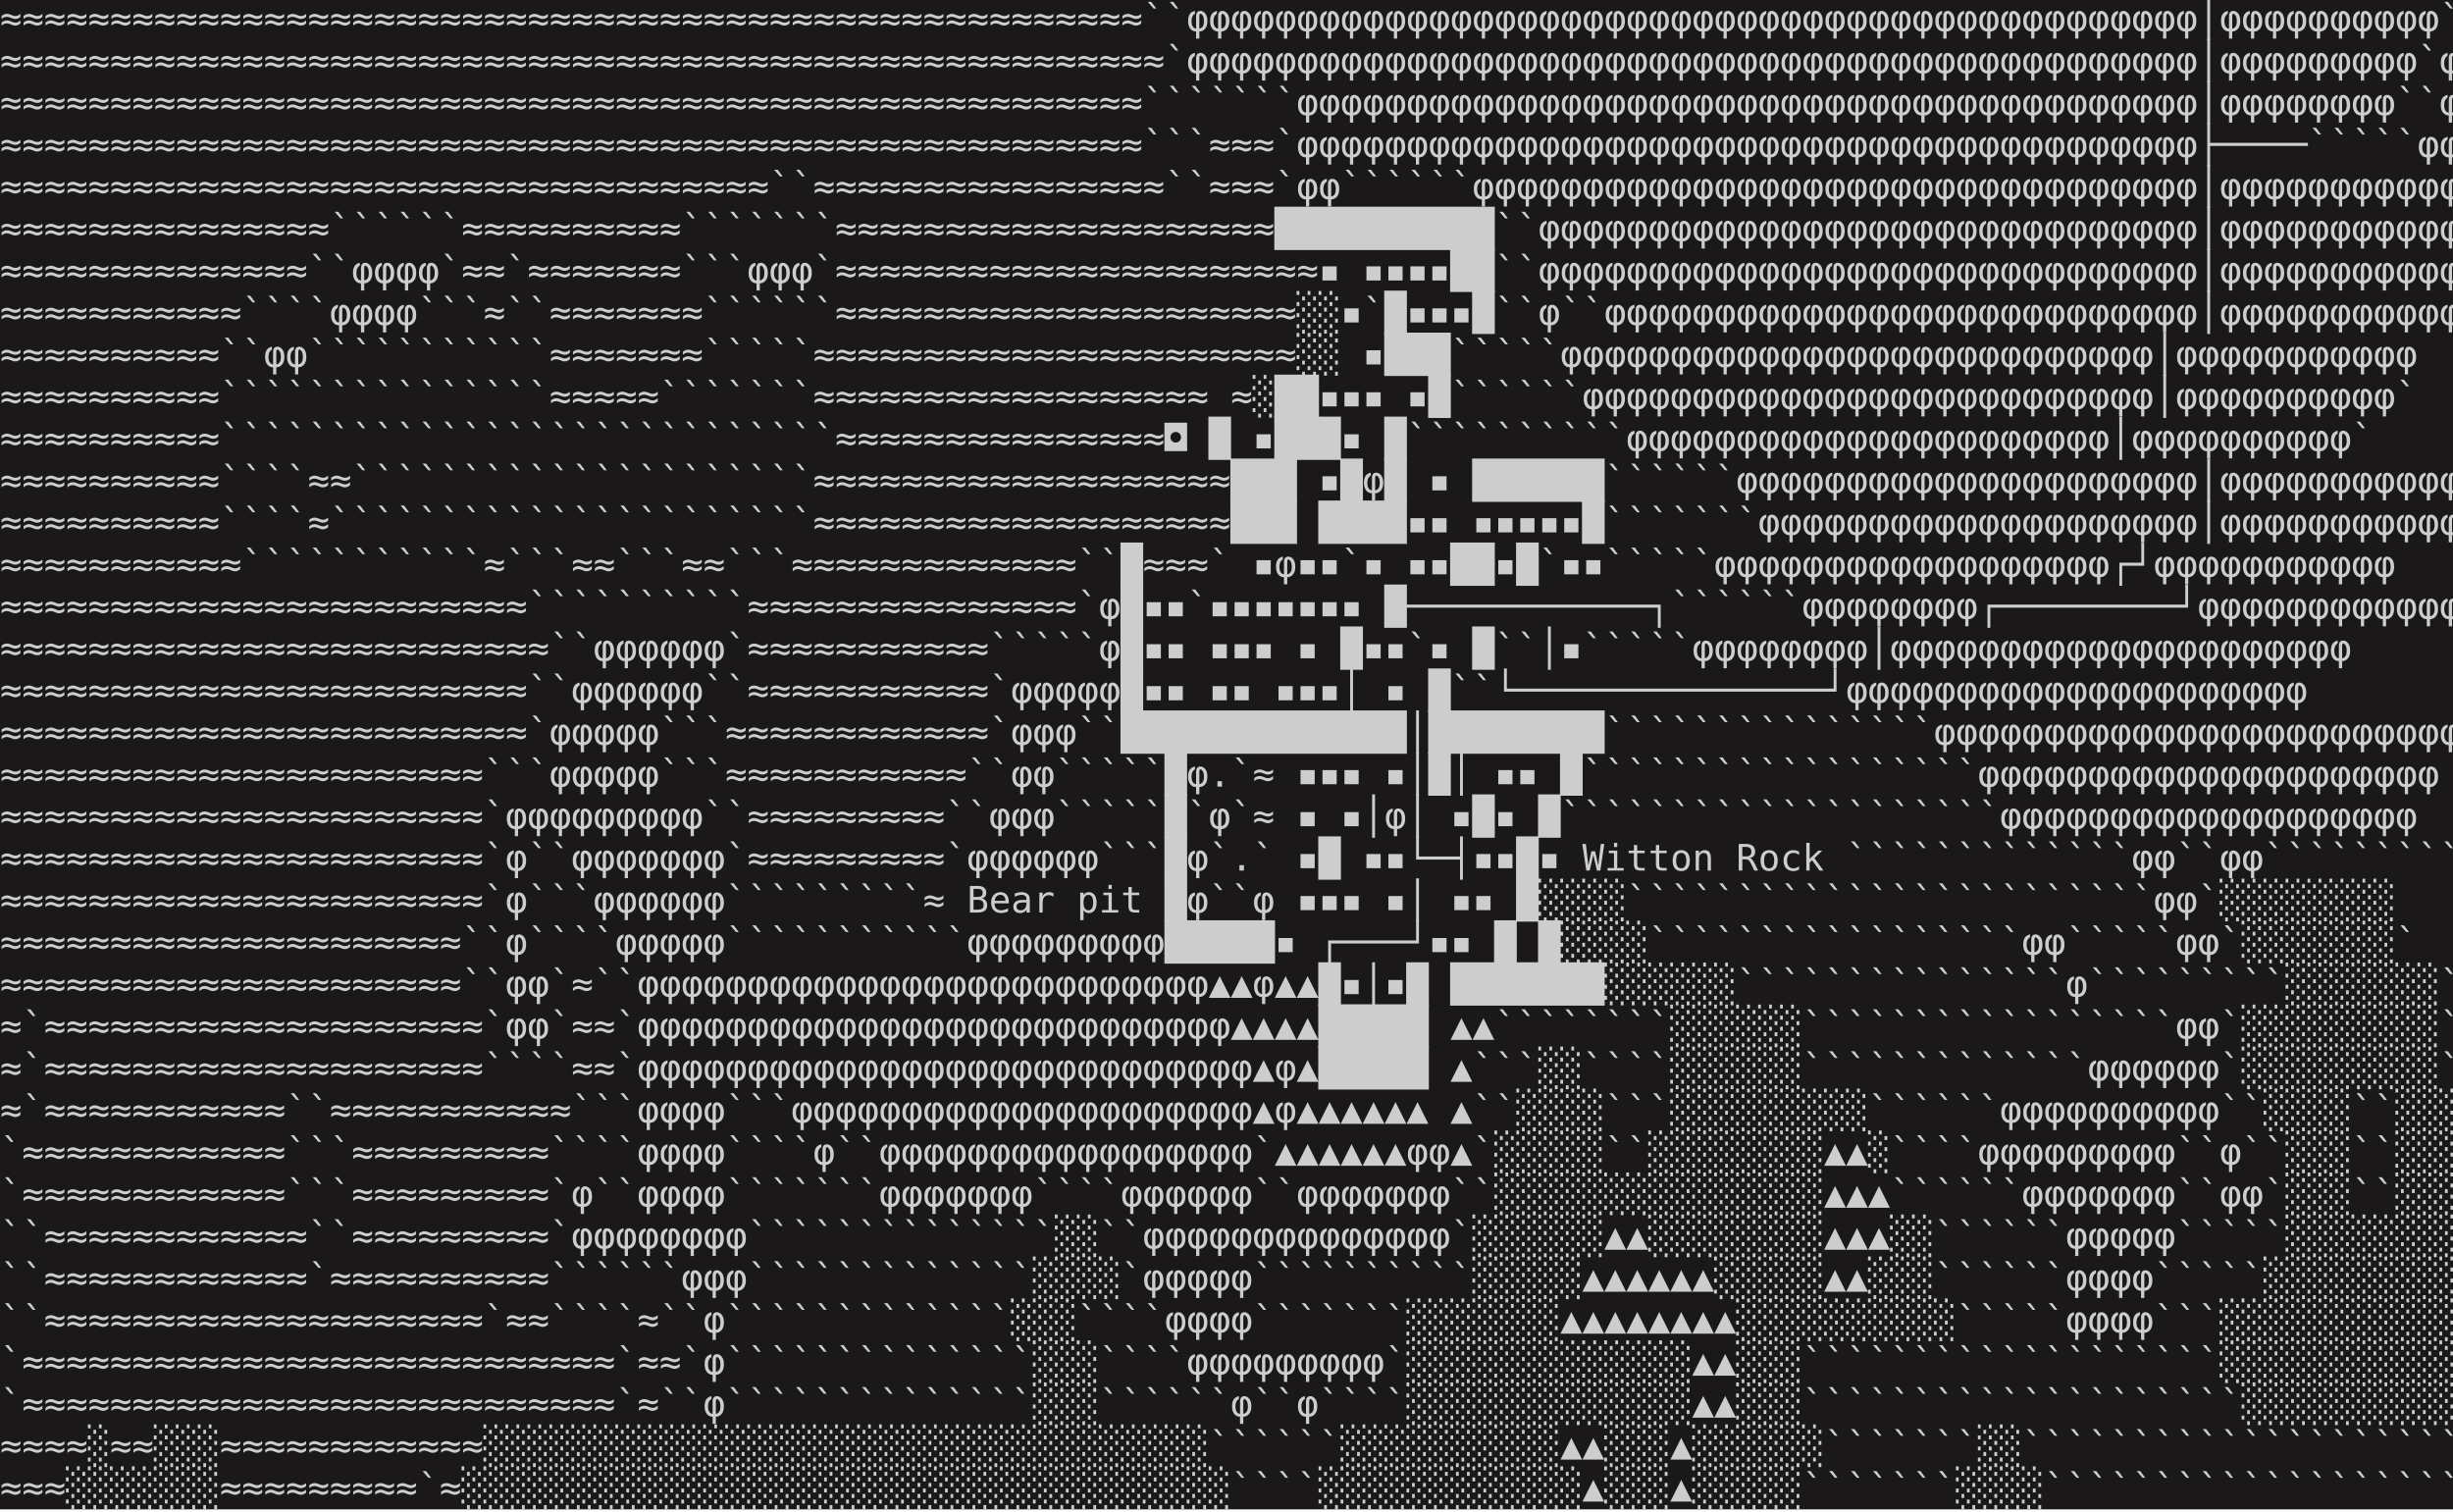
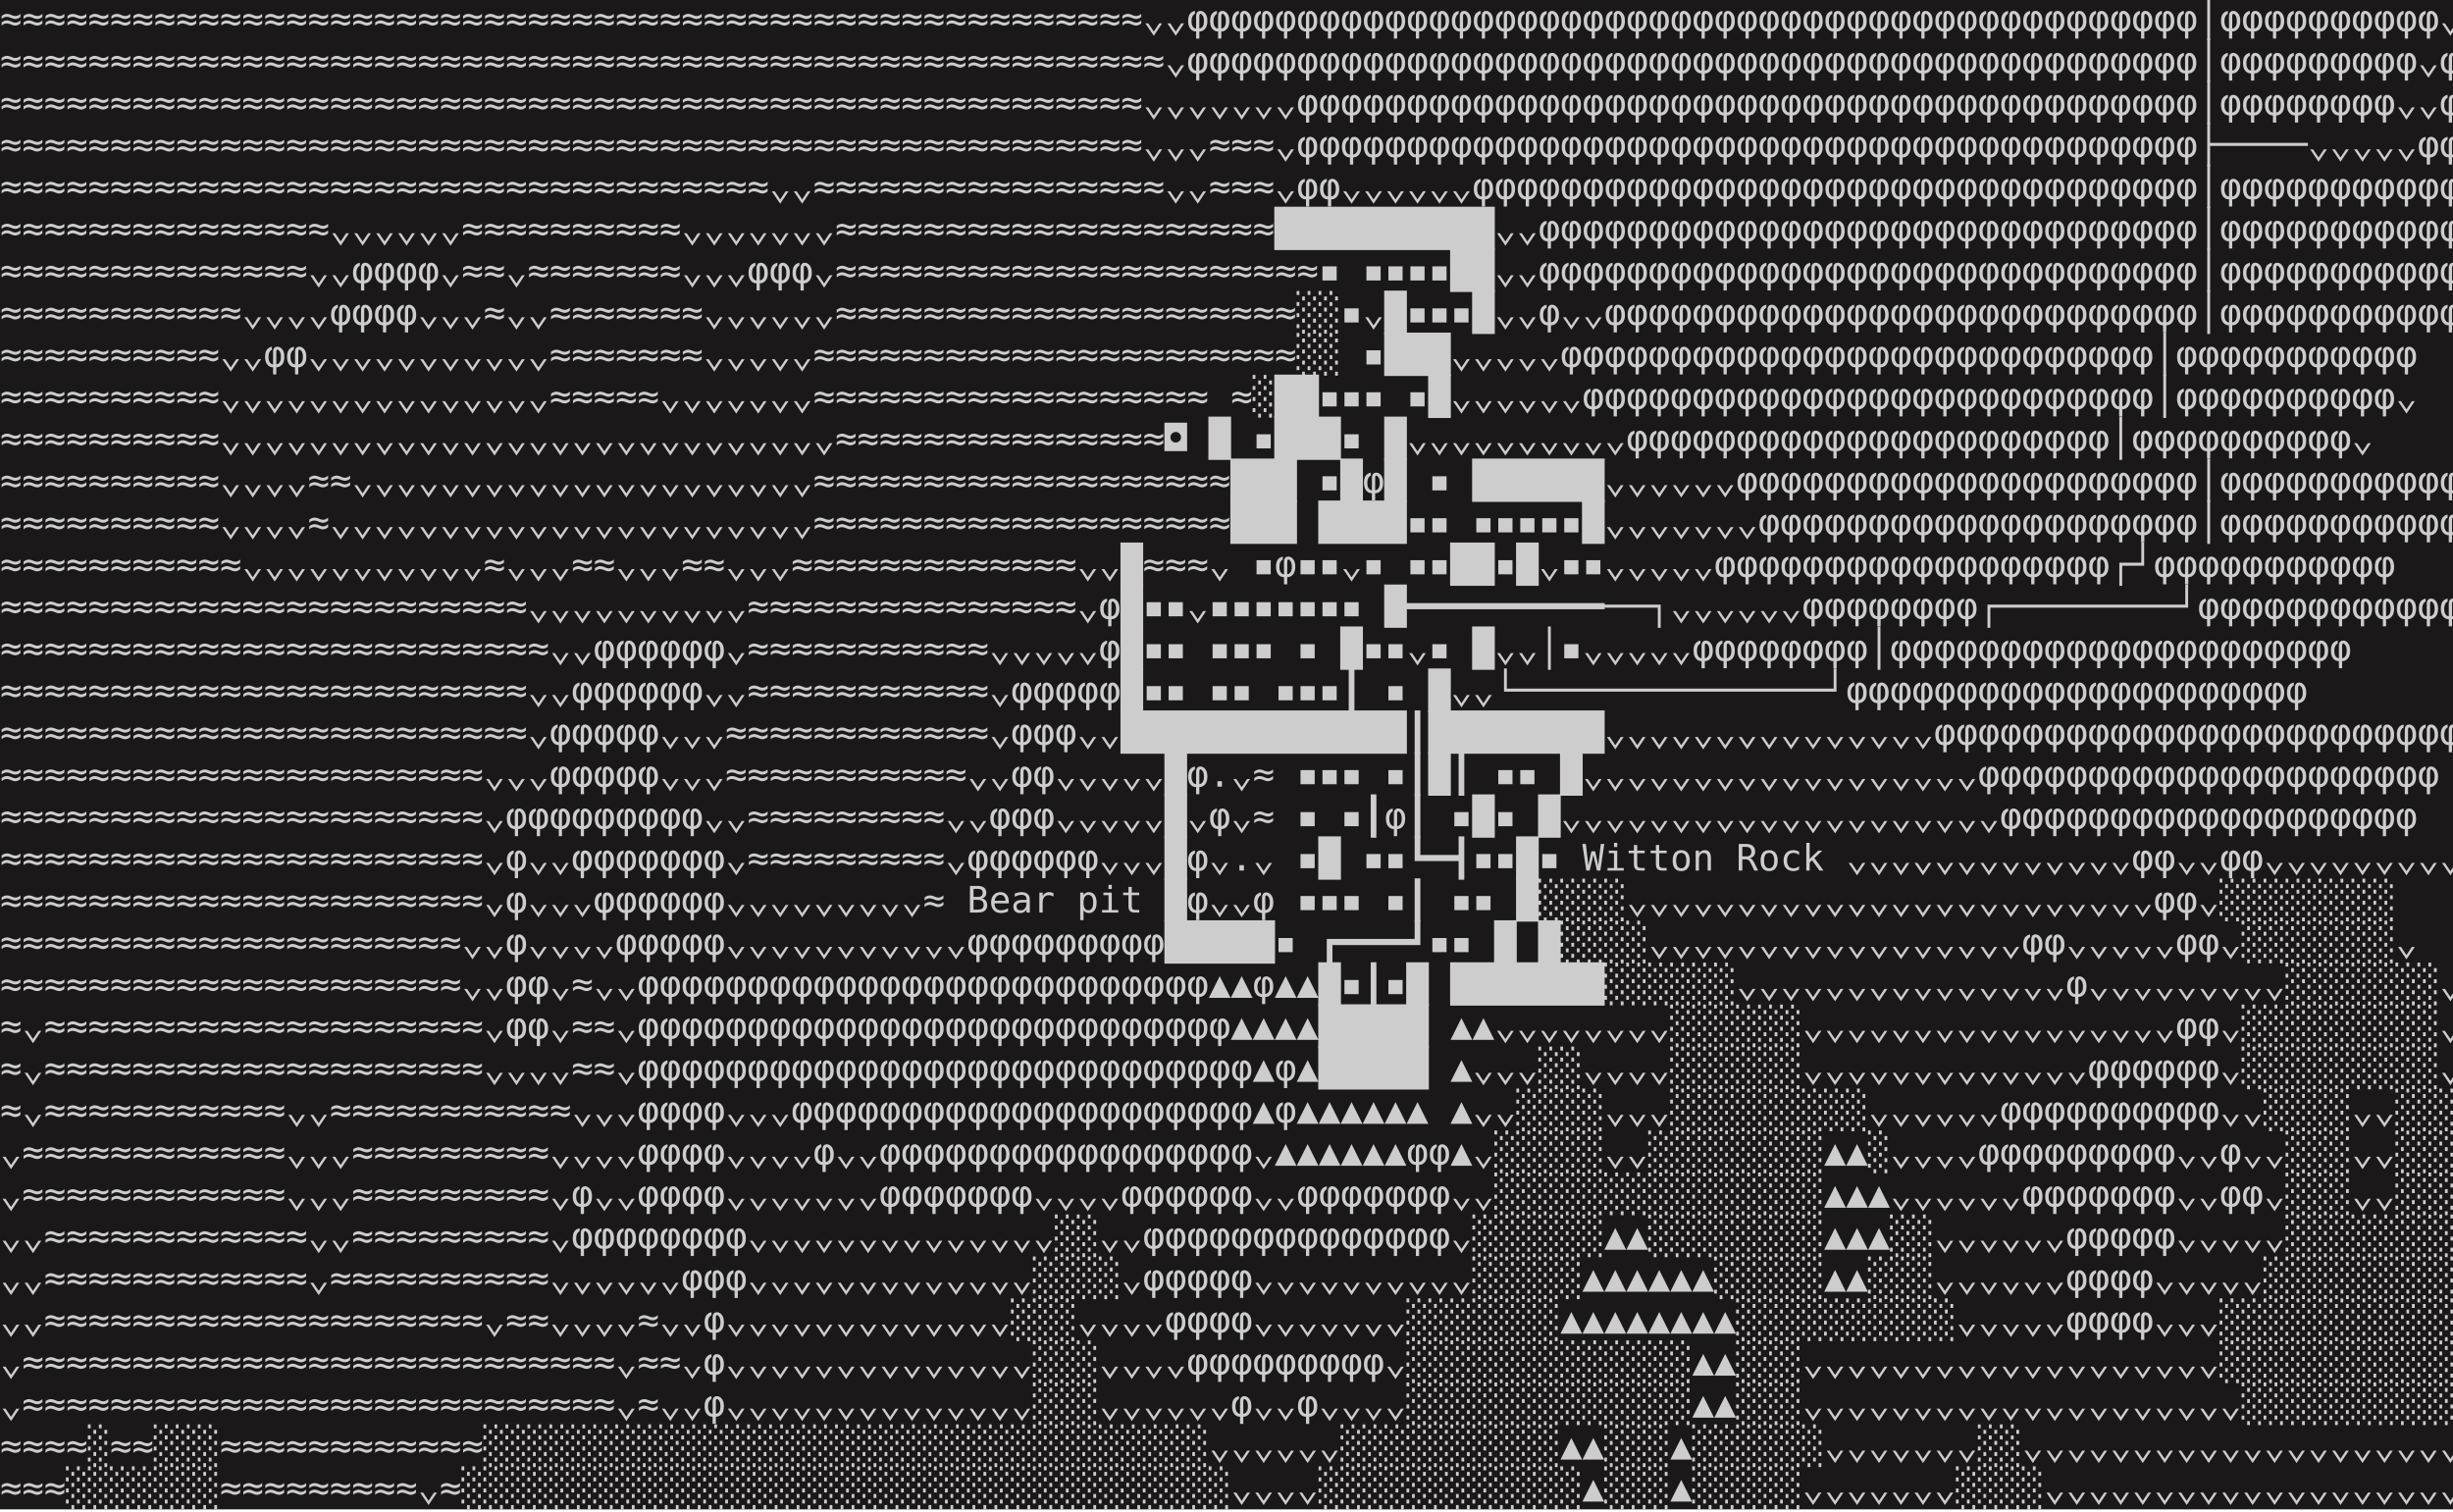
<svg xmlns="http://www.w3.org/2000/svg" version="1.1" width="672.0px" height="414.0px" viewBox="0 0 672.0 414.0" style="letter-spacing:0em;font-size:10px;font-family:'DejaVu Sans Mono';stroke:none">
  <text y="8.5" x="0.0" style="fill:#1a1818">████████████████████████████████████████████████████████████████████████████████████████████████████████████████</text>
  <text y="20.0" x="0.0" style="fill:#1a1818">████████████████████████████████████████████████████████████████████████████████████████████████████████████████</text>
  <text y="31.5" x="0.0" style="fill:#1a1818">████████████████████████████████████████████████████████████████████████████████████████████████████████████████</text>
  <text y="43.0" x="0.0" style="fill:#1a1818">████████████████████████████████████████████████████████████████████████████████████████████████████████████████</text>
  <text y="54.5" x="0.0" style="fill:#1a1818">████████████████████████████████████████████████████████████████████████████████████████████████████████████████</text>
  <text y="66.0" x="0.0" style="fill:#1a1818">████████████████████████████████████████████████████████████████████████████████████████████████████████████████</text>
  <text y="77.5" x="0.0" style="fill:#1a1818">████████████████████████████████████████████████████████████████████████████████████████████████████████████████</text>
  <text y="89.0" x="0.0" style="fill:#1a1818">████████████████████████████████████████████████████████████████████████████████████████████████████████████████</text>
  <text y="100.5" x="0.0" style="fill:#1a1818">████████████████████████████████████████████████████████████████████████████████████████████████████████████████</text>
  <text y="112.0" x="0.0" style="fill:#1a1818">████████████████████████████████████████████████████████████████████████████████████████████████████████████████</text>
  <text y="123.5" x="0.0" style="fill:#1a1818">████████████████████████████████████████████████████████████████████████████████████████████████████████████████</text>
  <text y="135.0" x="0.0" style="fill:#1a1818">████████████████████████████████████████████████████████████████████████████████████████████████████████████████</text>
  <text y="146.5" x="0.0" style="fill:#1a1818">████████████████████████████████████████████████████████████████████████████████████████████████████████████████</text>
  <text y="158.0" x="0.0" style="fill:#1a1818">████████████████████████████████████████████████████████████████████████████████████████████████████████████████</text>
  <text y="169.5" x="0.0" style="fill:#1a1818">████████████████████████████████████████████████████████████████████████████████████████████████████████████████</text>
  <text y="181.0" x="0.0" style="fill:#1a1818">████████████████████████████████████████████████████████████████████████████████████████████████████████████████</text>
  <text y="192.5" x="0.0" style="fill:#1a1818">████████████████████████████████████████████████████████████████████████████████████████████████████████████████</text>
  <text y="204.0" x="0.0" style="fill:#1a1818">████████████████████████████████████████████████████████████████████████████████████████████████████████████████</text>
  <text y="215.5" x="0.0" style="fill:#1a1818">████████████████████████████████████████████████████████████████████████████████████████████████████████████████</text>
  <text y="227.0" x="0.0" style="fill:#1a1818">████████████████████████████████████████████████████████████████████████████████████████████████████████████████</text>
  <text y="238.5" x="0.0" style="fill:#1a1818">████████████████████████████████████████████████████████████████████████████████████████████████████████████████</text>
  <text y="250.0" x="0.0" style="fill:#1a1818">████████████████████████████████████████████████████████████████████████████████████████████████████████████████</text>
  <text y="261.5" x="0.0" style="fill:#1a1818">████████████████████████████████████████████████████████████████████████████████████████████████████████████████</text>
  <text y="273.0" x="0.0" style="fill:#1a1818">████████████████████████████████████████████████████████████████████████████████████████████████████████████████</text>
  <text y="284.5" x="0.0" style="fill:#1a1818">████████████████████████████████████████████████████████████████████████████████████████████████████████████████</text>
  <text y="296.0" x="0.0" style="fill:#1a1818">████████████████████████████████████████████████████████████████████████████████████████████████████████████████</text>
  <text y="307.5" x="0.0" style="fill:#1a1818">████████████████████████████████████████████████████████████████████████████████████████████████████████████████</text>
  <text y="319.0" x="0.0" style="fill:#1a1818">████████████████████████████████████████████████████████████████████████████████████████████████████████████████</text>
  <text y="330.5" x="0.0" style="fill:#1a1818">████████████████████████████████████████████████████████████████████████████████████████████████████████████████</text>
  <text y="342.0" x="0.0" style="fill:#1a1818">████████████████████████████████████████████████████████████████████████████████████████████████████████████████</text>
  <text y="353.5" x="0.0" style="fill:#1a1818">████████████████████████████████████████████████████████████████████████████████████████████████████████████████</text>
  <text y="365.0" x="0.0" style="fill:#1a1818">████████████████████████████████████████████████████████████████████████████████████████████████████████████████</text>
  <text y="376.5" x="0.0" style="fill:#1a1818">████████████████████████████████████████████████████████████████████████████████████████████████████████████████</text>
  <text y="388.0" x="0.0" style="fill:#1a1818">████████████████████████████████████████████████████████████████████████████████████████████████████████████████</text>
  <text y="399.5" x="0.0" style="fill:#1a1818">████████████████████████████████████████████████████████████████████████████████████████████████████████████████</text>
  <text y="411.0" x="0.0" style="fill:#1a1818">████████████████████████████████████████████████████████████████████████████████████████████████████████████████</text>
-   <text y="8.5" x="0.0" style="fill:#cdcdcd">≈≈≈≈≈≈≈≈≈≈≈≈≈≈≈≈≈≈≈≈≈≈≈≈≈≈≈≈≈≈≈≈≈≈≈≈≈≈≈≈≈≈≈≈≈≈≈≈≈≈≈≈``φφφφφφφφφφφφφφφφφφφφφφφφφφφφφφφφφφφφφφφφφφφφφφ│φφφφφφφφφφ`</text>
-   <text y="20.0" x="0.0" style="fill:#cdcdcd">≈≈≈≈≈≈≈≈≈≈≈≈≈≈≈≈≈≈≈≈≈≈≈≈≈≈≈≈≈≈≈≈≈≈≈≈≈≈≈≈≈≈≈≈≈≈≈≈≈≈≈≈≈`φφφφφφφφφφφφφφφφφφφφφφφφφφφφφφφφφφφφφφφφφφφφφφ│φφφφφφφφφ`φ</text>
-   <text y="31.5" x="0.0" style="fill:#cdcdcd">≈≈≈≈≈≈≈≈≈≈≈≈≈≈≈≈≈≈≈≈≈≈≈≈≈≈≈≈≈≈≈≈≈≈≈≈≈≈≈≈≈≈≈≈≈≈≈≈≈≈≈≈```````φφφφφφφφφφφφφφφφφφφφφφφφφφφφφφφφφφφφφφφφφ│φφφφφφφφ``φ</text>
-   <text y="43.0" x="0.0" style="fill:#cdcdcd">≈≈≈≈≈≈≈≈≈≈≈≈≈≈≈≈≈≈≈≈≈≈≈≈≈≈≈≈≈≈≈≈≈≈≈≈≈≈≈≈≈≈≈≈≈≈≈≈≈≈≈≈```≈≈≈`φφφφφφφφφφφφφφφφφφφφφφφφφφφφφφφφφφφφφφφφφ├────`````φφ</text>
-   <text y="54.5" x="0.0" style="fill:#cdcdcd">≈≈≈≈≈≈≈≈≈≈≈≈≈≈≈≈≈≈≈≈≈≈≈≈≈≈≈≈≈≈≈≈≈≈≈``≈≈≈≈≈≈≈≈≈≈≈≈≈≈≈≈``≈≈≈`φφ``````φφφφφφφφφφφφφφφφφφφφφφφφφφφφφφφφφ│φφφφφφφφφφφ</text>
-   <text y="66.0" x="0.0" style="fill:#cdcdcd">≈≈≈≈≈≈≈≈≈≈≈≈≈≈≈``````≈≈≈≈≈≈≈≈≈≈```````≈≈≈≈≈≈≈≈≈≈≈≈≈≈≈≈≈≈≈≈██████████``φφφφφφφφφφφφφφφφφφφφφφφφφφφφφφ│φφφφφφφφφφφ</text>
-   <text y="77.5" x="0.0" style="fill:#cdcdcd">≈≈≈≈≈≈≈≈≈≈≈≈≈≈``φφφφ`≈≈`≈≈≈≈≈≈≈```φφφ`≈≈≈≈≈≈≈≈≈≈≈≈≈≈≈≈≈≈≈≈≈≈▪ ▪▪▪▪██``φφφφφφφφφφφφφφφφφφφφφφφφφφφφφφ│φφφφφφφφφφφ</text>
-   <text y="89.0" x="0.0" style="fill:#cdcdcd">≈≈≈≈≈≈≈≈≈≈≈````φφφφ```≈``≈≈≈≈≈≈≈``````≈≈≈≈≈≈≈≈≈≈≈≈≈≈≈≈≈≈≈≈≈░░▪`█▪▪▪█``φ``φφφφφφφφφφφφφφφφφφφφφφφφφφφ│φφφφφφφφφφφ</text>
-   <text y="100.5" x="0.0" style="fill:#cdcdcd">≈≈≈≈≈≈≈≈≈≈``φφ```````````≈≈≈≈≈≈≈`````≈≈≈≈≈≈≈≈≈≈≈≈≈≈≈≈≈≈≈≈≈≈░░   ▪███`````φφφφφφφφφφφφφφφφφφφφφφφφφφφ│φφφφφφφφφφφ</text>
-   <text y="112.0" x="0.0" style="fill:#cdcdcd">≈≈≈≈≈≈≈≈≈≈```````````````≈≈≈≈≈```````≈≈≈≈≈≈≈≈≈≈≈≈≈≈≈≈≈≈   ≈░██▪▪▪ ▪█``````φφφφφφφφφφφφφφφφφφφφφφφφφφ│φφφφφφφφφφ`</text>
-   <text y="123.5" x="0.0" style="fill:#cdcdcd">≈≈≈≈≈≈≈≈≈≈````````````````````````````≈≈≈≈≈≈≈≈≈≈≈≈≈≈≈◘  █   ▪███▪  █``````````φφφφφφφφφφφφφφφφφφφφφφ│φφφφφφφφφφ`</text>
-   <text y="135.0" x="0.0" style="fill:#cdcdcd">≈≈≈≈≈≈≈≈≈≈````≈≈`````````````````````≈≈≈≈≈≈≈≈≈≈≈≈≈≈≈≈≈≈≈███ ▪█φ█ ▪ ██████``````φφφφφφφφφφφφφφφφφφφφφ│φφφφφφφφφφφ</text>
-   <text y="146.5" x="0.0" style="fill:#cdcdcd">≈≈≈≈≈≈≈≈≈≈````≈``````````````````````≈≈≈≈≈≈≈≈≈≈≈≈≈≈≈≈≈≈≈███ ████▪▪ ▪▪▪▪▪█```````φφφφφφφφφφφφφφφφφφφφ│φφφφφφφφφφφ</text>
-   <text y="158.0" x="0.0" style="fill:#cdcdcd">≈≈≈≈≈≈≈≈≈≈≈```````````≈```≈≈```≈≈```≈≈≈≈≈≈≈≈≈≈≈≈≈``█≈≈≈`    ▪φ▪▪`▪ ▪▪██▪█`▪▪`````φφφφφφφφφφφφφφφφφφ┌┘φφφφφφφφφφφ</text>
-   <text y="169.5" x="0.0" style="fill:#cdcdcd">≈≈≈≈≈≈≈≈≈≈≈≈≈≈≈≈≈≈≈≈≈≈≈≈``````````≈≈≈≈≈≈≈≈≈≈≈≈≈≈≈`φ█▪▪`▪▪▪▪▪▪▪ █───────────┐``````φφφφφφφφ┌────────┘φφφφφφφφφφφφ</text>
-   <text y="181.0" x="0.0" style="fill:#cdcdcd">≈≈≈≈≈≈≈≈≈≈≈≈≈≈≈≈≈≈≈≈≈≈≈≈≈``φφφφφφ`≈≈≈≈≈≈≈≈≈≈≈`````φ█▪▪ ▪▪▪ ▪  █▪▪`▪     █``│▪`````φφφφφφφφ│φφφφφφφφφφφφφφφφφφφφφ</text>
-   <text y="192.5" x="0.0" style="fill:#cdcdcd">≈≈≈≈≈≈≈≈≈≈≈≈≈≈≈≈≈≈≈≈≈≈≈≈``φφφφφφ``≈≈≈≈≈≈≈≈≈≈≈`φφφφφ█▪▪ ▪▪    ▪▪▪│  ▪    █``└──────────────┘φφφφφφφφφφφφφφφφφφφφφ</text>
-   <text y="204.0" x="0.0" style="fill:#cdcdcd">≈≈≈≈≈≈≈≈≈≈≈≈≈≈≈≈≈≈≈≈≈≈≈≈`φφφφφ```≈≈≈≈≈≈≈≈≈≈≈≈`φφφ``█████████████│████████```````````````φφφφφφφφφφφφφφφφφφφφφφφφ</text>
-   <text y="215.5" x="0.0" style="fill:#cdcdcd">≈≈≈≈≈≈≈≈≈≈≈≈≈≈≈≈≈≈≈≈≈≈```φφφφφ```≈≈≈≈≈≈≈≈≈≈≈``φφ`````█φ.`≈ ▪▪▪ ▪│█│  ▪▪ █``````````````````φφφφφφφφφφφφφφφφφφφφφ</text>
-   <text y="227.0" x="0.0" style="fill:#cdcdcd">≈≈≈≈≈≈≈≈≈≈≈≈≈≈≈≈≈≈≈≈≈≈`φφφφφφφφφ``≈≈≈≈≈≈≈≈≈``φφφ`````█`φ`≈ ▪   ▪│φ│ ▪█▪ █````````````````````φφφφφφφφφφφφφφφφφφφ</text>
-   <text y="238.5" x="0.0" style="fill:#cdcdcd">≈≈≈≈≈≈≈≈≈≈≈≈≈≈≈≈≈≈≈≈≈≈`φ``φφφφφφφ`≈≈≈≈≈≈≈≈≈`φφφφφφ```█φ`.` ▪█ ▪▪└─┤▪▪█▪ Witton Rock `````````````φφ``φφ`````````</text>
-   <text y="250.0" x="0.0" style="fill:#cdcdcd">≈≈≈≈≈≈≈≈≈≈≈≈≈≈≈≈≈≈≈≈≈≈`φ```φφφφφφ`````````≈ Bear pit █φ``φ  ▪▪▪  ▪│  ▪▪ █░░░░````````````````````````φφ`░░░░░░░░</text>
-   <text y="261.5" x="0.0" style="fill:#cdcdcd">≈≈≈≈≈≈≈≈≈≈≈≈≈≈≈≈≈≈≈≈≈``φ````φφφφφ```````````φφφφφφφφφ█████▪   ┌───┘▪▪ █ █░░░░`````````````````φφ`````φφ`░░░░░░░`</text>
-   <text y="273.0" x="0.0" style="fill:#cdcdcd">≈≈≈≈≈≈≈≈≈≈≈≈≈≈≈≈≈≈≈≈≈``φφ`≈``φφφφφφφφφφφφφφφφφφφφφφφφφφ▲▲φ▲▲█▪│▪█ ███████░░░░░░```````````````φ`````````░░░░░░░`</text>
-   <text y="284.5" x="0.0" style="fill:#cdcdcd">≈`≈≈≈≈≈≈≈≈≈≈≈≈≈≈≈≈≈≈≈≈`φφ`≈≈`φφφφφφφφφφφφφφφφφφφφφφφφφφφ▲▲▲▲█████ ▲▲````````░░░░░░`````````````````φφ`░░░░░░░░░`</text>
-   <text y="296.0" x="0.0" style="fill:#cdcdcd">≈`≈≈≈≈≈≈≈≈≈≈≈≈≈≈≈≈≈≈≈≈````≈≈`φφφφφφφφφφφφφφφφφφφφφφφφφφφφ▲φ▲█████ ▲```░░````░░░░░░`````````````φφφφφφ`░░░░░░░░░`</text>
-   <text y="307.5" x="0.0" style="fill:#cdcdcd">≈`≈≈≈≈≈≈≈≈≈≈≈``≈≈≈≈≈≈≈≈≈≈≈```φφφφ```φφφφφφφφφφφφφφφφφφφφφ▲φ▲▲▲▲▲▲ ▲``░░░░```░░░░░░░░░``````φφφφφφφφφφ``░░░░``░░░</text>
-   <text y="319.0" x="0.0" style="fill:#cdcdcd">`≈≈≈≈≈≈≈≈≈≈≈≈```≈≈≈≈≈≈≈≈≈````φφφφ````φ``φφφφφφφφφφφφφφφφφ`▲▲▲▲▲▲φφ▲`░░░░░``░░░░░░░░▲▲░````φφφφφφφφφ``φ``░░░``░░░</text>
-   <text y="330.5" x="0.0" style="fill:#cdcdcd">`≈≈≈≈≈≈≈≈≈≈≈≈```≈≈≈≈≈≈≈≈≈`φ``φφφφ```````φφφφφφφ````φφφφφφ``φφφφφφφ``░░░░░░░░░░░░░░░▲▲▲``````φφφφφφφ``φφ`░░░``░░░</text>
-   <text y="342.0" x="0.0" style="fill:#cdcdcd">``≈≈≈≈≈≈≈≈≈≈≈≈``≈≈≈≈≈≈≈≈≈`φφφφφφφφ``````````````░░``φφφφφφφφφφφφφφ`░░░░░░▲▲░░░░░░░░▲▲▲░░``````φφφφφ`````░░░░░░░░</text>
-   <text y="353.5" x="0.0" style="fill:#cdcdcd">``≈≈≈≈≈≈≈≈≈≈≈≈`≈≈≈≈≈≈≈≈≈≈``````φφφ`````````````░░░░`φφφφφ``````````░░░░░▲▲▲▲▲▲░░░░░▲▲░░░``````φφφφ`````░░░░░░░░░</text>
-   <text y="365.0" x="0.0" style="fill:#cdcdcd">``≈≈≈≈≈≈≈≈≈≈≈≈≈≈≈≈≈≈≈≈`≈≈````≈``φ`````````````░░░````φφφφ```````░░░░░░░▲▲▲▲▲▲▲▲░░░░░░░░░░`````φφφφ```░░░░░░░░░░░</text>
-   <text y="376.5" x="0.0" style="fill:#cdcdcd">`≈≈≈≈≈≈≈≈≈≈≈≈≈≈≈≈≈≈≈≈≈≈≈≈≈≈≈`≈≈`φ``````````````░░░````φφφφφφφφφ`░░░░░░░░░░░░░▲▲░░░```````````````````░░░░░░░░░░░</text>
-   <text y="388.0" x="0.0" style="fill:#cdcdcd">`≈≈≈≈≈≈≈≈≈≈≈≈≈≈≈≈≈≈≈≈≈≈≈≈≈≈≈`≈``φ``````````````░░░``````φ``φ````░░░░░░░░░░░░░▲▲░░░````````````````````░░░░░░░░░░</text>
-   <text y="399.5" x="0.0" style="fill:#cdcdcd">≈≈≈≈░≈≈░░░≈≈≈≈≈≈≈≈≈≈≈≈░░░░░░░░░░░░░░░░░░░░░░░░░░░░░░░░░``````░░░░░░░░░░▲▲░░░▲░░░░░░```````░░````````````````````</text>
-   <text y="411.0" x="0.0" style="fill:#cdcdcd">≈≈≈░░░░░░░≈≈≈≈≈≈≈≈≈`≈░░░░░░░░░░░░░░░░░░░░░░░░░░░░░░░░░░░````░░░░░░░░░░░░▲░░░▲░░░░░```````░░░░```````````````````</text>
+   <text y="8.5" x="0.0" style="fill:#cdcdcd">≈≈≈≈≈≈≈≈≈≈≈≈≈≈≈≈≈≈≈≈≈≈≈≈≈≈≈≈≈≈≈≈≈≈≈≈≈≈≈≈≈≈≈≈≈≈≈≈≈≈≈≈⌄⌄φφφφφφφφφφφφφφφφφφφφφφφφφφφφφφφφφφφφφφφφφφφφφφ│φφφφφφφφφφ⌄</text>
+   <text y="20.0" x="0.0" style="fill:#cdcdcd">≈≈≈≈≈≈≈≈≈≈≈≈≈≈≈≈≈≈≈≈≈≈≈≈≈≈≈≈≈≈≈≈≈≈≈≈≈≈≈≈≈≈≈≈≈≈≈≈≈≈≈≈≈⌄φφφφφφφφφφφφφφφφφφφφφφφφφφφφφφφφφφφφφφφφφφφφφφ│φφφφφφφφφ⌄φ</text>
+   <text y="31.5" x="0.0" style="fill:#cdcdcd">≈≈≈≈≈≈≈≈≈≈≈≈≈≈≈≈≈≈≈≈≈≈≈≈≈≈≈≈≈≈≈≈≈≈≈≈≈≈≈≈≈≈≈≈≈≈≈≈≈≈≈≈⌄⌄⌄⌄⌄⌄⌄φφφφφφφφφφφφφφφφφφφφφφφφφφφφφφφφφφφφφφφφφ│φφφφφφφφ⌄⌄φ</text>
+   <text y="43.0" x="0.0" style="fill:#cdcdcd">≈≈≈≈≈≈≈≈≈≈≈≈≈≈≈≈≈≈≈≈≈≈≈≈≈≈≈≈≈≈≈≈≈≈≈≈≈≈≈≈≈≈≈≈≈≈≈≈≈≈≈≈⌄⌄⌄≈≈≈⌄φφφφφφφφφφφφφφφφφφφφφφφφφφφφφφφφφφφφφφφφφ├────⌄⌄⌄⌄⌄φφ</text>
+   <text y="54.5" x="0.0" style="fill:#cdcdcd">≈≈≈≈≈≈≈≈≈≈≈≈≈≈≈≈≈≈≈≈≈≈≈≈≈≈≈≈≈≈≈≈≈≈≈⌄⌄≈≈≈≈≈≈≈≈≈≈≈≈≈≈≈≈⌄⌄≈≈≈⌄φφ⌄⌄⌄⌄⌄⌄φφφφφφφφφφφφφφφφφφφφφφφφφφφφφφφφφ│φφφφφφφφφφφ</text>
+   <text y="66.0" x="0.0" style="fill:#cdcdcd">≈≈≈≈≈≈≈≈≈≈≈≈≈≈≈⌄⌄⌄⌄⌄⌄≈≈≈≈≈≈≈≈≈≈⌄⌄⌄⌄⌄⌄⌄≈≈≈≈≈≈≈≈≈≈≈≈≈≈≈≈≈≈≈≈██████████⌄⌄φφφφφφφφφφφφφφφφφφφφφφφφφφφφφφ│φφφφφφφφφφφ</text>
+   <text y="77.5" x="0.0" style="fill:#cdcdcd">≈≈≈≈≈≈≈≈≈≈≈≈≈≈⌄⌄φφφφ⌄≈≈⌄≈≈≈≈≈≈≈⌄⌄⌄φφφ⌄≈≈≈≈≈≈≈≈≈≈≈≈≈≈≈≈≈≈≈≈≈≈▪ ▪▪▪▪██⌄⌄φφφφφφφφφφφφφφφφφφφφφφφφφφφφφφ│φφφφφφφφφφφ</text>
+   <text y="89.0" x="0.0" style="fill:#cdcdcd">≈≈≈≈≈≈≈≈≈≈≈⌄⌄⌄⌄φφφφ⌄⌄⌄≈⌄⌄≈≈≈≈≈≈≈⌄⌄⌄⌄⌄⌄≈≈≈≈≈≈≈≈≈≈≈≈≈≈≈≈≈≈≈≈≈░░▪⌄█▪▪▪█⌄⌄φ⌄⌄φφφφφφφφφφφφφφφφφφφφφφφφφφφ│φφφφφφφφφφφ</text>
+   <text y="100.5" x="0.0" style="fill:#cdcdcd">≈≈≈≈≈≈≈≈≈≈⌄⌄φφ⌄⌄⌄⌄⌄⌄⌄⌄⌄⌄⌄≈≈≈≈≈≈≈⌄⌄⌄⌄⌄≈≈≈≈≈≈≈≈≈≈≈≈≈≈≈≈≈≈≈≈≈≈░░   ▪███⌄⌄⌄⌄⌄φφφφφφφφφφφφφφφφφφφφφφφφφφφ│φφφφφφφφφφφ</text>
+   <text y="112.0" x="0.0" style="fill:#cdcdcd">≈≈≈≈≈≈≈≈≈≈⌄⌄⌄⌄⌄⌄⌄⌄⌄⌄⌄⌄⌄⌄⌄≈≈≈≈≈⌄⌄⌄⌄⌄⌄⌄≈≈≈≈≈≈≈≈≈≈≈≈≈≈≈≈≈≈   ≈░██▪▪▪ ▪█⌄⌄⌄⌄⌄⌄φφφφφφφφφφφφφφφφφφφφφφφφφφ│φφφφφφφφφφ⌄</text>
+   <text y="123.5" x="0.0" style="fill:#cdcdcd">≈≈≈≈≈≈≈≈≈≈⌄⌄⌄⌄⌄⌄⌄⌄⌄⌄⌄⌄⌄⌄⌄⌄⌄⌄⌄⌄⌄⌄⌄⌄⌄⌄⌄⌄≈≈≈≈≈≈≈≈≈≈≈≈≈≈≈◘  █   ▪███▪  █⌄⌄⌄⌄⌄⌄⌄⌄⌄⌄φφφφφφφφφφφφφφφφφφφφφφ│φφφφφφφφφφ⌄</text>
+   <text y="135.0" x="0.0" style="fill:#cdcdcd">≈≈≈≈≈≈≈≈≈≈⌄⌄⌄⌄≈≈⌄⌄⌄⌄⌄⌄⌄⌄⌄⌄⌄⌄⌄⌄⌄⌄⌄⌄⌄⌄⌄≈≈≈≈≈≈≈≈≈≈≈≈≈≈≈≈≈≈≈███ ▪█φ█ ▪ ██████⌄⌄⌄⌄⌄⌄φφφφφφφφφφφφφφφφφφφφφ│φφφφφφφφφφφ</text>
+   <text y="146.5" x="0.0" style="fill:#cdcdcd">≈≈≈≈≈≈≈≈≈≈⌄⌄⌄⌄≈⌄⌄⌄⌄⌄⌄⌄⌄⌄⌄⌄⌄⌄⌄⌄⌄⌄⌄⌄⌄⌄⌄≈≈≈≈≈≈≈≈≈≈≈≈≈≈≈≈≈≈≈███ ████▪▪ ▪▪▪▪▪█⌄⌄⌄⌄⌄⌄⌄φφφφφφφφφφφφφφφφφφφφ│φφφφφφφφφφφ</text>
+   <text y="158.0" x="0.0" style="fill:#cdcdcd">≈≈≈≈≈≈≈≈≈≈≈⌄⌄⌄⌄⌄⌄⌄⌄⌄⌄⌄≈⌄⌄⌄≈≈⌄⌄⌄≈≈⌄⌄⌄≈≈≈≈≈≈≈≈≈≈≈≈≈⌄⌄█≈≈≈⌄    ▪φ▪▪⌄▪ ▪▪██▪█⌄▪▪⌄⌄⌄⌄⌄φφφφφφφφφφφφφφφφφφ┌┘φφφφφφφφφφφ</text>
+   <text y="169.5" x="0.0" style="fill:#cdcdcd">≈≈≈≈≈≈≈≈≈≈≈≈≈≈≈≈≈≈≈≈≈≈≈≈⌄⌄⌄⌄⌄⌄⌄⌄⌄⌄≈≈≈≈≈≈≈≈≈≈≈≈≈≈≈⌄φ█▪▪⌄▪▪▪▪▪▪▪ █━━━━━━━━━──┐⌄⌄⌄⌄⌄⌄φφφφφφφφ┌────────┘φφφφφφφφφφφφ</text>
+   <text y="181.0" x="0.0" style="fill:#cdcdcd">≈≈≈≈≈≈≈≈≈≈≈≈≈≈≈≈≈≈≈≈≈≈≈≈≈⌄⌄φφφφφφ⌄≈≈≈≈≈≈≈≈≈≈≈⌄⌄⌄⌄⌄φ█▪▪ ▪▪▪ ▪  █▪▪⌄▪     █⌄⌄│▪⌄⌄⌄⌄⌄φφφφφφφφ│φφφφφφφφφφφφφφφφφφφφφ</text>
+   <text y="192.5" x="0.0" style="fill:#cdcdcd">≈≈≈≈≈≈≈≈≈≈≈≈≈≈≈≈≈≈≈≈≈≈≈≈⌄⌄φφφφφφ⌄⌄≈≈≈≈≈≈≈≈≈≈≈⌄φφφφφ█▪▪ ▪▪    ▪▪▪┃  ▪    █⌄⌄└──────────────┘φφφφφφφφφφφφφφφφφφφφφ</text>
+   <text y="204.0" x="0.0" style="fill:#cdcdcd">≈≈≈≈≈≈≈≈≈≈≈≈≈≈≈≈≈≈≈≈≈≈≈≈⌄φφφφφ⌄⌄⌄≈≈≈≈≈≈≈≈≈≈≈≈⌄φφφ⌄⌄█████████████┃████████⌄⌄⌄⌄⌄⌄⌄⌄⌄⌄⌄⌄⌄⌄⌄φφφφφφφφφφφφφφφφφφφφφφφφ</text>
+   <text y="215.5" x="0.0" style="fill:#cdcdcd">≈≈≈≈≈≈≈≈≈≈≈≈≈≈≈≈≈≈≈≈≈≈⌄⌄⌄φφφφφ⌄⌄⌄≈≈≈≈≈≈≈≈≈≈≈⌄⌄φφ⌄⌄⌄⌄⌄█φ.⌄≈ ▪▪▪ ▪┃█┃  ▪▪ █⌄⌄⌄⌄⌄⌄⌄⌄⌄⌄⌄⌄⌄⌄⌄⌄⌄⌄φφφφφφφφφφφφφφφφφφφφφ</text>
+   <text y="227.0" x="0.0" style="fill:#cdcdcd">≈≈≈≈≈≈≈≈≈≈≈≈≈≈≈≈≈≈≈≈≈≈⌄φφφφφφφφφ⌄⌄≈≈≈≈≈≈≈≈≈⌄⌄φφφ⌄⌄⌄⌄⌄█⌄φ⌄≈ ▪   ▪┃φ┃ ▪█▪ █⌄⌄⌄⌄⌄⌄⌄⌄⌄⌄⌄⌄⌄⌄⌄⌄⌄⌄⌄⌄φφφφφφφφφφφφφφφφφφφ</text>
+   <text y="238.5" x="0.0" style="fill:#cdcdcd">≈≈≈≈≈≈≈≈≈≈≈≈≈≈≈≈≈≈≈≈≈≈⌄φ⌄⌄φφφφφφφ⌄≈≈≈≈≈≈≈≈≈⌄φφφφφφ⌄⌄⌄█φ⌄.⌄ ▪█ ▪▪┗━┫▪▪█▪ Witton Rock ⌄⌄⌄⌄⌄⌄⌄⌄⌄⌄⌄⌄⌄φφ⌄⌄φφ⌄⌄⌄⌄⌄⌄⌄⌄⌄</text>
+   <text y="250.0" x="0.0" style="fill:#cdcdcd">≈≈≈≈≈≈≈≈≈≈≈≈≈≈≈≈≈≈≈≈≈≈⌄φ⌄⌄⌄φφφφφφ⌄⌄⌄⌄⌄⌄⌄⌄⌄≈ Bear pit █φ⌄⌄φ  ▪▪▪  ▪┃  ▪▪ █░░░░⌄⌄⌄⌄⌄⌄⌄⌄⌄⌄⌄⌄⌄⌄⌄⌄⌄⌄⌄⌄⌄⌄⌄⌄φφ⌄░░░░░░░░</text>
+   <text y="261.5" x="0.0" style="fill:#cdcdcd">≈≈≈≈≈≈≈≈≈≈≈≈≈≈≈≈≈≈≈≈≈⌄⌄φ⌄⌄⌄⌄φφφφφ⌄⌄⌄⌄⌄⌄⌄⌄⌄⌄⌄φφφφφφφφφ█████▪   ┏━━━┛▪▪ █ █░░░░⌄⌄⌄⌄⌄⌄⌄⌄⌄⌄⌄⌄⌄⌄⌄⌄⌄φφ⌄⌄⌄⌄⌄φφ⌄░░░░░░░⌄</text>
+   <text y="273.0" x="0.0" style="fill:#cdcdcd">≈≈≈≈≈≈≈≈≈≈≈≈≈≈≈≈≈≈≈≈≈⌄⌄φφ⌄≈⌄⌄φφφφφφφφφφφφφφφφφφφφφφφφφφ▲▲φ▲▲█▪┃▪█ ███████░░░░░░⌄⌄⌄⌄⌄⌄⌄⌄⌄⌄⌄⌄⌄⌄⌄φ⌄⌄⌄⌄⌄⌄⌄⌄⌄░░░░░░░⌄</text>
+   <text y="284.5" x="0.0" style="fill:#cdcdcd">≈⌄≈≈≈≈≈≈≈≈≈≈≈≈≈≈≈≈≈≈≈≈⌄φφ⌄≈≈⌄φφφφφφφφφφφφφφφφφφφφφφφφφφφ▲▲▲▲█████ ▲▲⌄⌄⌄⌄⌄⌄⌄⌄░░░░░░⌄⌄⌄⌄⌄⌄⌄⌄⌄⌄⌄⌄⌄⌄⌄⌄⌄φφ⌄░░░░░░░░░⌄</text>
+   <text y="296.0" x="0.0" style="fill:#cdcdcd">≈⌄≈≈≈≈≈≈≈≈≈≈≈≈≈≈≈≈≈≈≈≈⌄⌄⌄⌄≈≈⌄φφφφφφφφφφφφφφφφφφφφφφφφφφφφ▲φ▲█████ ▲⌄⌄⌄░░⌄⌄⌄⌄░░░░░░⌄⌄⌄⌄⌄⌄⌄⌄⌄⌄⌄⌄⌄φφφφφφ⌄░░░░░░░░░⌄</text>
+   <text y="307.5" x="0.0" style="fill:#cdcdcd">≈⌄≈≈≈≈≈≈≈≈≈≈≈⌄⌄≈≈≈≈≈≈≈≈≈≈≈⌄⌄⌄φφφφ⌄⌄⌄φφφφφφφφφφφφφφφφφφφφφ▲φ▲▲▲▲▲▲ ▲⌄⌄░░░░⌄⌄⌄░░░░░░░░░⌄⌄⌄⌄⌄⌄φφφφφφφφφφ⌄⌄░░░░⌄⌄░░░</text>
+   <text y="319.0" x="0.0" style="fill:#cdcdcd">⌄≈≈≈≈≈≈≈≈≈≈≈≈⌄⌄⌄≈≈≈≈≈≈≈≈≈⌄⌄⌄⌄φφφφ⌄⌄⌄⌄φ⌄⌄φφφφφφφφφφφφφφφφφ⌄▲▲▲▲▲▲φφ▲⌄░░░░░⌄⌄░░░░░░░░▲▲░⌄⌄⌄⌄φφφφφφφφφ⌄⌄φ⌄⌄░░░⌄⌄░░░</text>
+   <text y="330.5" x="0.0" style="fill:#cdcdcd">⌄≈≈≈≈≈≈≈≈≈≈≈≈⌄⌄⌄≈≈≈≈≈≈≈≈≈⌄φ⌄⌄φφφφ⌄⌄⌄⌄⌄⌄⌄φφφφφφφ⌄⌄⌄⌄φφφφφφ⌄⌄φφφφφφφ⌄⌄░░░░░░░░░░░░░░░▲▲▲⌄⌄⌄⌄⌄⌄φφφφφφφ⌄⌄φφ⌄░░░⌄⌄░░░</text>
+   <text y="342.0" x="0.0" style="fill:#cdcdcd">⌄⌄≈≈≈≈≈≈≈≈≈≈≈≈⌄⌄≈≈≈≈≈≈≈≈≈⌄φφφφφφφφ⌄⌄⌄⌄⌄⌄⌄⌄⌄⌄⌄⌄⌄⌄░░⌄⌄φφφφφφφφφφφφφφ⌄░░░░░░▲▲░░░░░░░░▲▲▲░░⌄⌄⌄⌄⌄⌄φφφφφ⌄⌄⌄⌄⌄░░░░░░░░</text>
+   <text y="353.5" x="0.0" style="fill:#cdcdcd">⌄⌄≈≈≈≈≈≈≈≈≈≈≈≈⌄≈≈≈≈≈≈≈≈≈≈⌄⌄⌄⌄⌄⌄φφφ⌄⌄⌄⌄⌄⌄⌄⌄⌄⌄⌄⌄⌄░░░░⌄φφφφφ⌄⌄⌄⌄⌄⌄⌄⌄⌄⌄░░░░░▲▲▲▲▲▲░░░░░▲▲░░░⌄⌄⌄⌄⌄⌄φφφφ⌄⌄⌄⌄⌄░░░░░░░░░</text>
+   <text y="365.0" x="0.0" style="fill:#cdcdcd">⌄⌄≈≈≈≈≈≈≈≈≈≈≈≈≈≈≈≈≈≈≈≈⌄≈≈⌄⌄⌄⌄≈⌄⌄φ⌄⌄⌄⌄⌄⌄⌄⌄⌄⌄⌄⌄⌄░░░⌄⌄⌄⌄φφφφ⌄⌄⌄⌄⌄⌄⌄░░░░░░░▲▲▲▲▲▲▲▲░░░░░░░░░░⌄⌄⌄⌄⌄φφφφ⌄⌄⌄░░░░░░░░░░░</text>
+   <text y="376.5" x="0.0" style="fill:#cdcdcd">⌄≈≈≈≈≈≈≈≈≈≈≈≈≈≈≈≈≈≈≈≈≈≈≈≈≈≈≈⌄≈≈⌄φ⌄⌄⌄⌄⌄⌄⌄⌄⌄⌄⌄⌄⌄⌄░░░⌄⌄⌄⌄φφφφφφφφφ⌄░░░░░░░░░░░░░▲▲░░░⌄⌄⌄⌄⌄⌄⌄⌄⌄⌄⌄⌄⌄⌄⌄⌄⌄⌄⌄░░░░░░░░░░░</text>
+   <text y="388.0" x="0.0" style="fill:#cdcdcd">⌄≈≈≈≈≈≈≈≈≈≈≈≈≈≈≈≈≈≈≈≈≈≈≈≈≈≈≈⌄≈⌄⌄φ⌄⌄⌄⌄⌄⌄⌄⌄⌄⌄⌄⌄⌄⌄░░░⌄⌄⌄⌄⌄⌄φ⌄⌄φ⌄⌄⌄⌄░░░░░░░░░░░░░▲▲░░░⌄⌄⌄⌄⌄⌄⌄⌄⌄⌄⌄⌄⌄⌄⌄⌄⌄⌄⌄⌄░░░░░░░░░░</text>
+   <text y="399.5" x="0.0" style="fill:#cdcdcd">≈≈≈≈░≈≈░░░≈≈≈≈≈≈≈≈≈≈≈≈░░░░░░░░░░░░░░░░░░░░░░░░░░░░░░░░░⌄⌄⌄⌄⌄⌄░░░░░░░░░░▲▲░░░▲░░░░░░⌄⌄⌄⌄⌄⌄⌄░░⌄⌄⌄⌄⌄⌄⌄⌄⌄⌄⌄⌄⌄⌄⌄⌄⌄⌄⌄⌄</text>
+   <text y="411.0" x="0.0" style="fill:#cdcdcd">≈≈≈░░░░░░░≈≈≈≈≈≈≈≈≈⌄≈░░░░░░░░░░░░░░░░░░░░░░░░░░░░░░░░░░░⌄⌄⌄⌄░░░░░░░░░░░░▲░░░▲░░░░░⌄⌄⌄⌄⌄⌄⌄░░░░⌄⌄⌄⌄⌄⌄⌄⌄⌄⌄⌄⌄⌄⌄⌄⌄⌄⌄⌄</text>
</svg>
